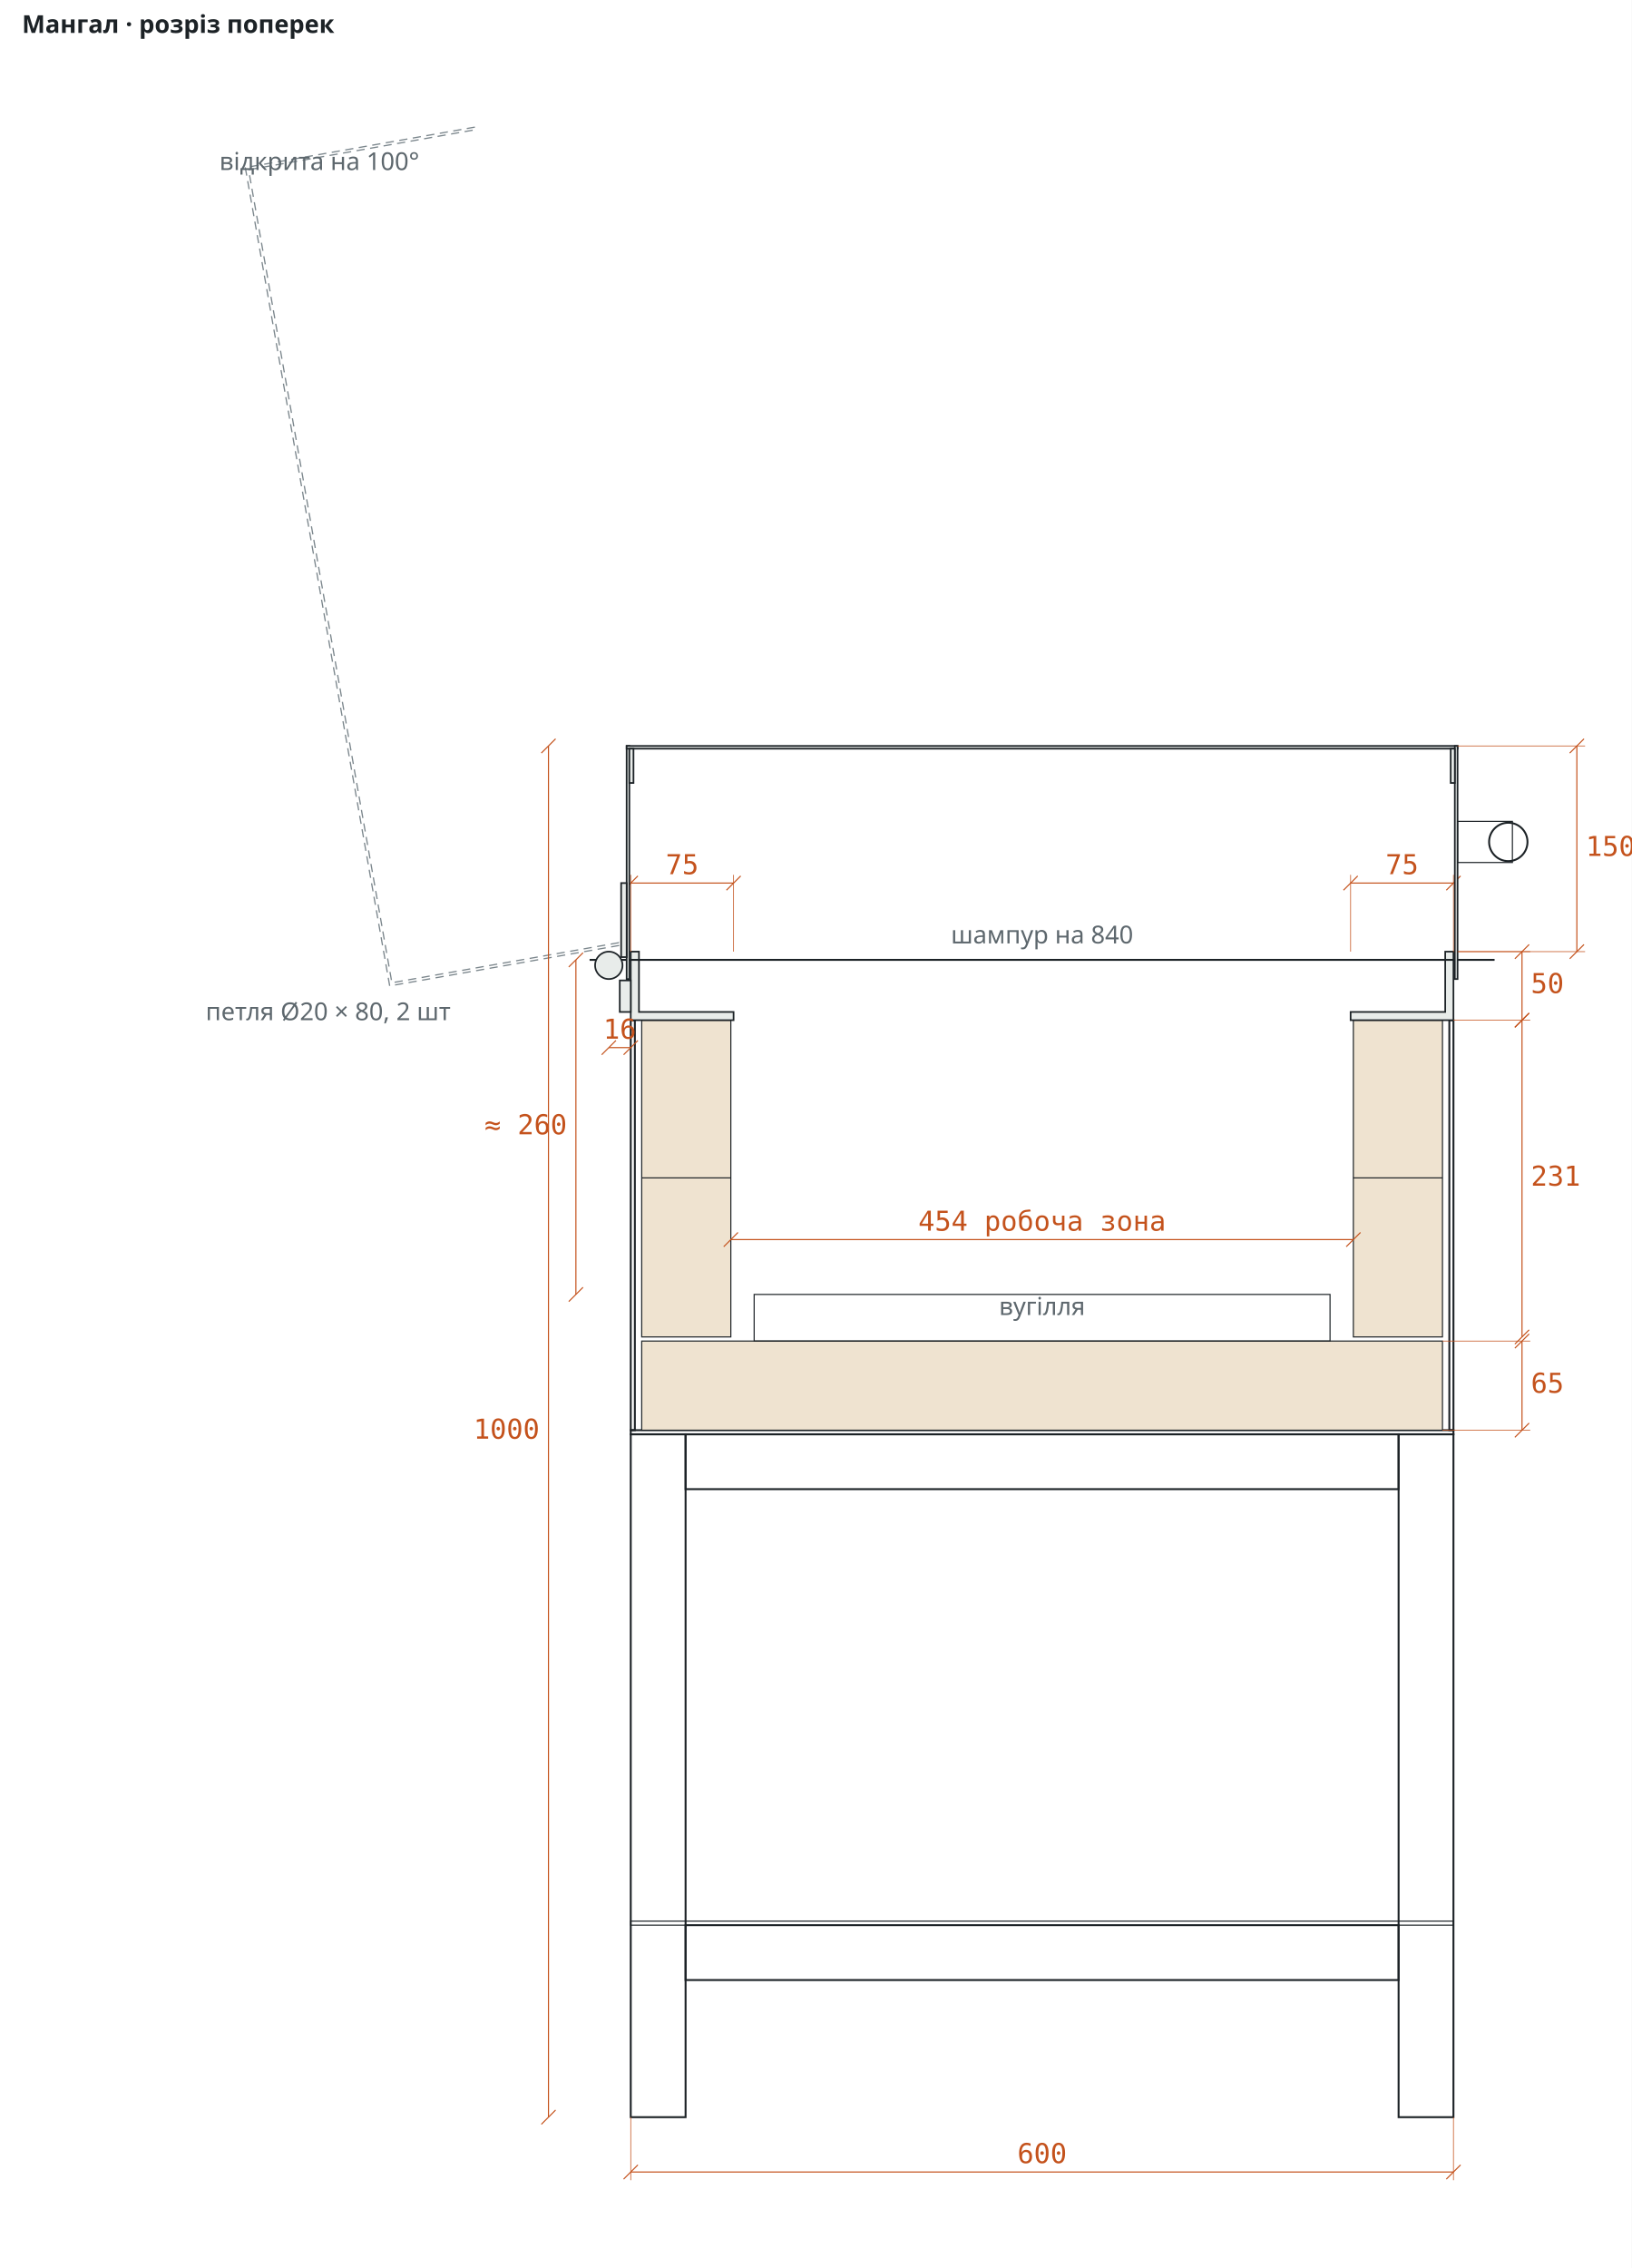
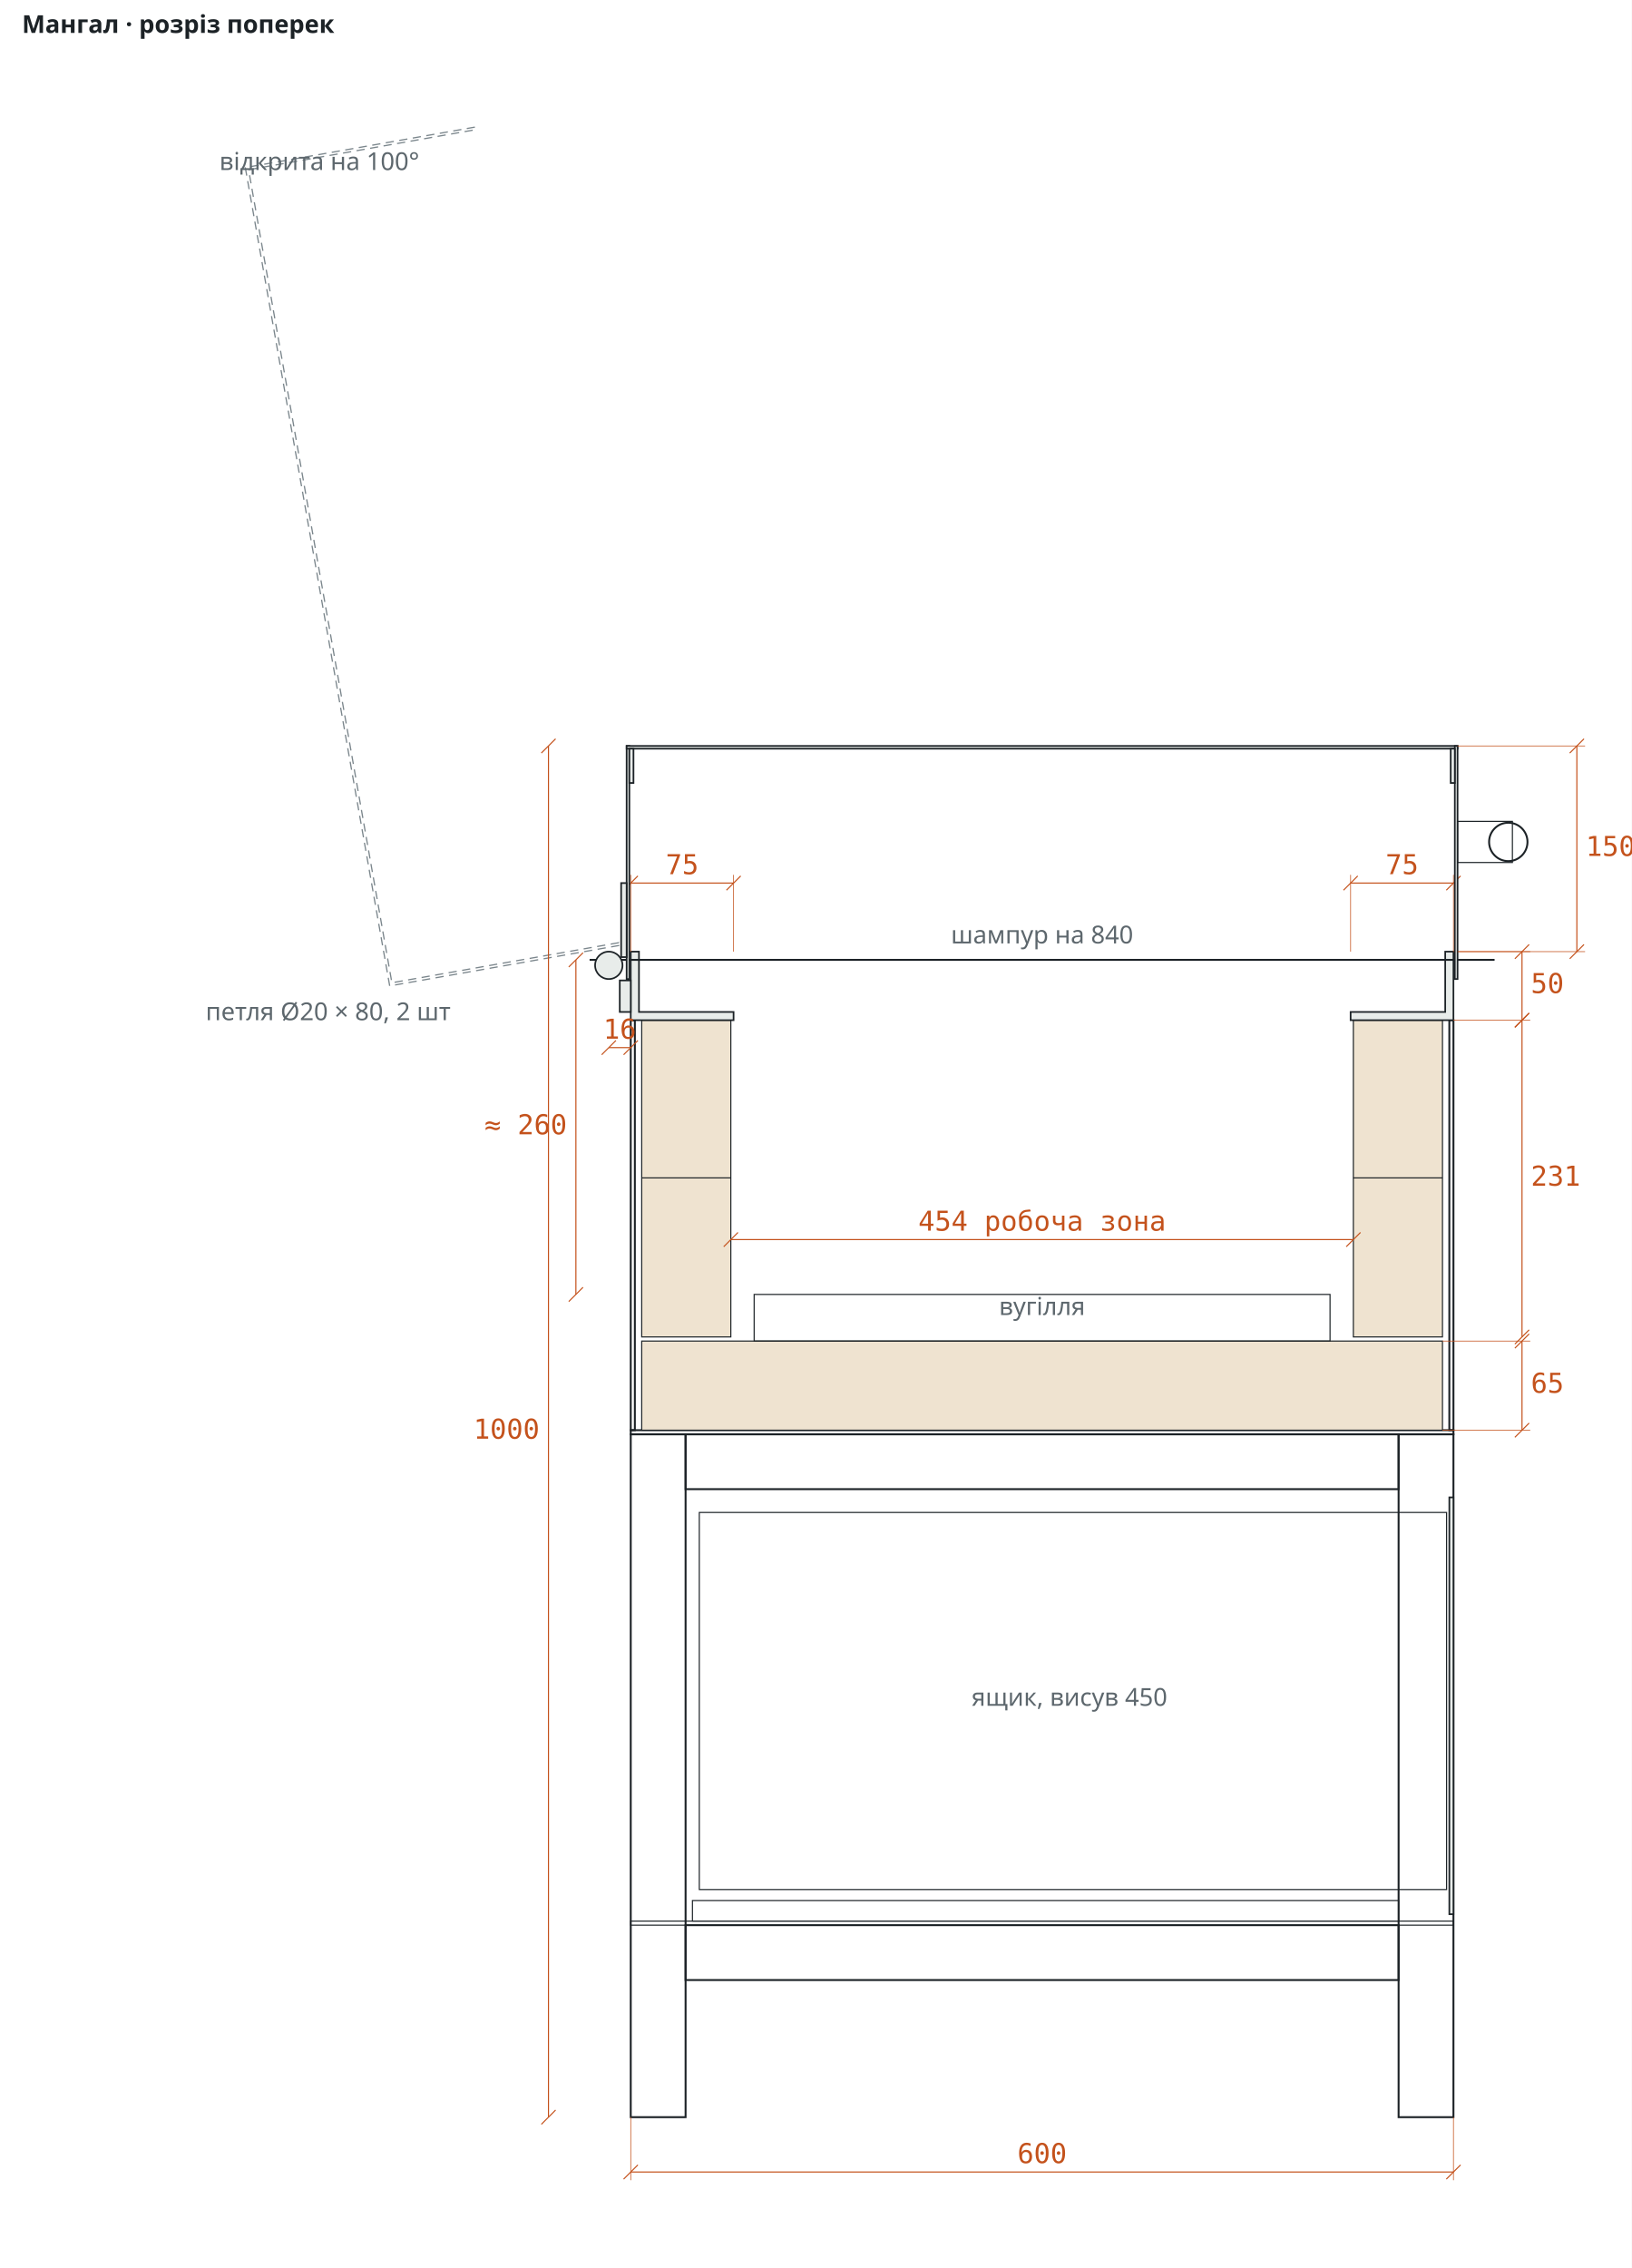
<svg xmlns="http://www.w3.org/2000/svg" viewBox="0 0 1190 1654" width="1190" height="1654">
  <style>.ol{fill:none;stroke:#1c2226;stroke-width:1.4}.thin{stroke-width:.8}.hid{fill:none;stroke:#7b868c;stroke-width:.9;stroke-dasharray:6 4}.cl{stroke:#7b868c;stroke-width:.7;stroke-dasharray:14 3 2 3}.brick{fill:#efe3d0;stroke:none}.stone{fill:#e3e1dc;stroke:#7b868c;stroke-width:.6}.fill{fill:#e8ecea;stroke:#1c2226;stroke-width:1.2}.dim{stroke:#c4521c;stroke-width:.8}.ext{stroke:#c4521c;stroke-width:.5}.lead{stroke:#5d676d;stroke-width:.7}.dt{fill:#c4521c;font:500 15px "IBM Plex Mono",Consolas,monospace}.note{fill:#5d676d;font:14px "IBM Plex Sans",Segoe UI,sans-serif}.lt{fill:#1c2226;font:13px "IBM Plex Sans",Segoe UI,sans-serif}.bub{fill:#fff;stroke:#1c2226;stroke-width:1}.bt{fill:#1c2226;font:600 13px "IBM Plex Mono",Consolas,monospace}.ttl{fill:#1c2226;font:600 18px "IBM Plex Sans",Segoe UI,sans-serif}</style>
  <rect width="100%" height="100%" fill="#ffffff" />
  <text class="ttl" x="16" y="24">Мангал · розріз поперек</text>
  <g transform="translate(0 34)">
    <rect class="ol" x="460.0" y="1012.0" width="40.0" height="498.0" />
    <rect class="ol" x="1020.0" y="1012.0" width="40.0" height="498.0" />
    <rect class="ol" x="500.0" y="1370.0" width="520.0" height="40.0" />
    <rect class="ol" x="500.0" y="1012.0" width="520.0" height="40.0" />
    <rect class="ol thin" x="460.0" y="1367.0" width="600.0" height="3.0" />
    <rect class="ol" x="460.0" y="1009.0" width="600.0" height="3.0" />
    <rect class="ol" x="460.0" y="710.0" width="3.0" height="299.0" />
    <rect class="ol" x="1057.0" y="710.0" width="3.0" height="299.0" />
    <rect class="brick" x="468.0" y="944.0" width="584.0" height="65.0" />
    <rect class="ol thin" x="468.0" y="944.0" width="584.0" height="65.0" />
    <rect class="brick" x="468.0" y="710.0" width="65.0" height="231.0" />
    <rect class="ol thin" x="468.0" y="710.0" width="65.0" height="231.0" />
    <line class="ol thin" x1="468.0" y1="825.0" x2="533.0" y2="825.0" />
    <rect class="brick" x="987.0" y="710.0" width="65.0" height="231.0" />
    <rect class="ol thin" x="987.0" y="710.0" width="65.0" height="231.0" />
    <line class="ol thin" x1="987.0" y1="825.0" x2="1052.0" y2="825.0" />
    <polygon class="fill" points="460.0,710.0 535.0,710.0 535.0,704.0 466.0,704.0 466.0,660.0 460.0,660.0" />
    <polygon class="fill" points="1060.0,710.0 985.0,710.0 985.0,704.0 1054.0,704.0 1054.0,660.0 1060.0,660.0" />
    <line class="ol" x1="430.0" y1="666.0" x2="1090.0" y2="666.0" />
    <text class="note" x="760.0" y="654.0" text-anchor="middle" style="font-size:18px">шампур на 840</text>
    <rect class="ol thin" x="550.0" y="910.0" width="420.0" height="34.0" />
    <text class="note" x="760.0" y="925.0" text-anchor="middle" style="font-size:18px">вугілля</text>
    <line class="ext" x1="460.0" y1="1510.0" x2="460.0" y2="1556.0" />
    <line class="ext" x1="1060.0" y1="1510.0" x2="1060.0" y2="1556.0" />
    <line class="dim" x1="460.0" y1="1550.0" x2="1060.0" y2="1550.0" />
    <line class="dim" x1="454.8" y1="1555.2" x2="465.2" y2="1544.8" />
    <line class="dim" x1="1054.8" y1="1555.2" x2="1065.2" y2="1544.8" />
    <text class="dt" x="760.0" y="1543.5" text-anchor="middle" style="font-size:20px">600</text>
    <line class="ext" x1="460.0" y1="660.0" x2="460.0" y2="604.0" />
    <line class="ext" x1="535.0" y1="660.0" x2="535.0" y2="604.0" />
    <line class="dim" x1="460.0" y1="610.0" x2="535.0" y2="610.0" />
    <line class="dim" x1="454.8" y1="615.2" x2="465.2" y2="604.8" />
    <line class="dim" x1="529.8" y1="615.2" x2="540.2" y2="604.8" />
    <text class="dt" x="497.5" y="603.5" text-anchor="middle" style="font-size:20px">75</text>
    <line class="ext" x1="985.0" y1="660.0" x2="985.0" y2="604.0" />
    <line class="ext" x1="1060.0" y1="660.0" x2="1060.0" y2="604.0" />
    <line class="dim" x1="985.0" y1="610.0" x2="1060.0" y2="610.0" />
    <line class="dim" x1="979.8" y1="615.2" x2="990.2" y2="604.8" />
    <line class="dim" x1="1054.8" y1="615.2" x2="1065.2" y2="604.8" />
    <text class="dt" x="1022.5" y="603.5" text-anchor="middle" style="font-size:20px">75</text>
    <line class="dim" x1="533.0" y1="870.0" x2="987.0" y2="870.0" />
    <line class="dim" x1="527.8" y1="875.2" x2="538.2" y2="864.8" />
    <line class="dim" x1="981.8" y1="875.2" x2="992.2" y2="864.8" />
    <text class="dt" x="760.0" y="863.5" text-anchor="middle" style="font-size:20px">454 робоча зона</text>
    <line class="ext" x1="1052.0" y1="1009.0" x2="1116.0" y2="1009.0" />
    <line class="ext" x1="1052.0" y1="944.0" x2="1116.0" y2="944.0" />
    <line class="dim" x1="1110.0" y1="1009.0" x2="1110.0" y2="944.0" />
    <line class="dim" x1="1104.8" y1="1014.2" x2="1115.2" y2="1003.8" />
    <line class="dim" x1="1104.8" y1="949.2" x2="1115.2" y2="938.8" />
    <text class="dt" x="1116.5" y="981.7" text-anchor="start" style="font-size:20px">65</text>
    <line class="dim" x1="1110.0" y1="941.0" x2="1110.0" y2="710.0" />
    <line class="dim" x1="1104.8" y1="946.2" x2="1115.2" y2="935.8" />
    <line class="dim" x1="1104.8" y1="715.2" x2="1115.2" y2="704.8" />
    <text class="dt" x="1116.5" y="830.7" text-anchor="start" style="font-size:20px">231</text>
    <line class="ext" x1="1060.0" y1="710.0" x2="1116.0" y2="710.0" />
    <line class="ext" x1="1060.0" y1="660.0" x2="1116.0" y2="660.0" />
    <line class="dim" x1="1110.0" y1="710.0" x2="1110.0" y2="660.0" />
    <line class="dim" x1="1104.8" y1="715.2" x2="1115.2" y2="704.8" />
    <line class="dim" x1="1104.8" y1="665.2" x2="1115.2" y2="654.8" />
    <text class="dt" x="1116.5" y="690.2" text-anchor="start" style="font-size:20px">50</text>
    <line class="dim" x1="420.0" y1="910.0" x2="420.0" y2="666.0" />
    <line class="dim" x1="414.8" y1="915.2" x2="425.2" y2="904.8" />
    <line class="dim" x1="414.8" y1="671.2" x2="425.2" y2="660.8" />
    <text class="dt" x="413.5" y="793.2" text-anchor="end" style="font-size:20px">≈ 260</text>
    <rect class="fill" x="457.0" y="510.0" width="2.0" height="170.0" />
    <rect class="fill" x="457.0" y="510.0" width="606.0" height="2.0" />
    <rect class="fill" x="1061.0" y="510.0" width="2.0" height="170.0" />
    <rect class="fill" x="459.0" y="512.0" width="3.0" height="25.0" />
    <rect class="fill" x="1058.0" y="512.0" width="3.0" height="25.0" />
    <rect class="fill" x="452.0" y="681.0" width="8.0" height="23.0" />
    <circle class="fill" cx="444.0" cy="670.0" r="10" />
    <rect class="fill" x="453.0" y="610.0" width="4.0" height="54.0" />
    <rect class="ol thin" x="1063.0" y="565.0" width="40.0" height="30.0" />
    <circle class="ol" cx="1100.0" cy="580.0" r="14" />
    <polygon class="hid" points="451.6,655.5 284.2,685.0 178.9,88.2 346.4,58.7 346.7,60.6 181.3,89.8 285.8,682.7 451.2,653.5" />
    <text class="note" x="160.0" y="90.0" text-anchor="start" style="font-size:18px">відкрита на 100°</text>
    <text class="note" x="150.0" y="710.0" text-anchor="start" style="font-size:18px">петля Ø20 × 80, 2 шт</text>
    <line class="ext" x1="1063.0" y1="660.0" x2="1156.0" y2="660.0" />
    <line class="ext" x1="1063.0" y1="510.0" x2="1156.0" y2="510.0" />
    <line class="dim" x1="1150.0" y1="660.0" x2="1150.0" y2="510.0" />
    <line class="dim" x1="1144.8" y1="665.2" x2="1155.2" y2="654.8" />
    <line class="dim" x1="1144.8" y1="515.2" x2="1155.2" y2="504.8" />
    <text class="dt" x="1156.5" y="590.2" text-anchor="start" style="font-size:20px">150</text>
    <line class="dim" x1="400.0" y1="1510.0" x2="400.0" y2="510.0" />
    <line class="dim" x1="394.8" y1="1515.2" x2="405.2" y2="1504.8" />
    <line class="dim" x1="394.8" y1="515.2" x2="405.2" y2="504.8" />
    <text class="dt" x="393.5" y="1015.2" text-anchor="end" style="font-size:20px">1000</text>
    <line class="dim" x1="444.0" y1="730.0" x2="460.0" y2="730.0" />
    <line class="dim" x1="438.8" y1="735.2" x2="449.2" y2="724.8" />
    <line class="dim" x1="454.8" y1="735.2" x2="465.2" y2="724.8" />
    <text class="dt" x="452.0" y="723.5" text-anchor="middle" style="font-size:20px">16</text>
+     <rect class="ol thin" x="510.0" y="1069.0" width="545.0" height="275.0" />
+     <rect class="fill" x="1057.0" y="1058.0" width="3.0" height="304.0" />
+     <rect class="ol thin" x="505.0" y="1352.0" width="515.0" height="15.0" />
+     <text class="note" x="780.0" y="1210.0" text-anchor="middle" style="font-size:18px">ящик, висув 450</text>
  </g>
</svg>
